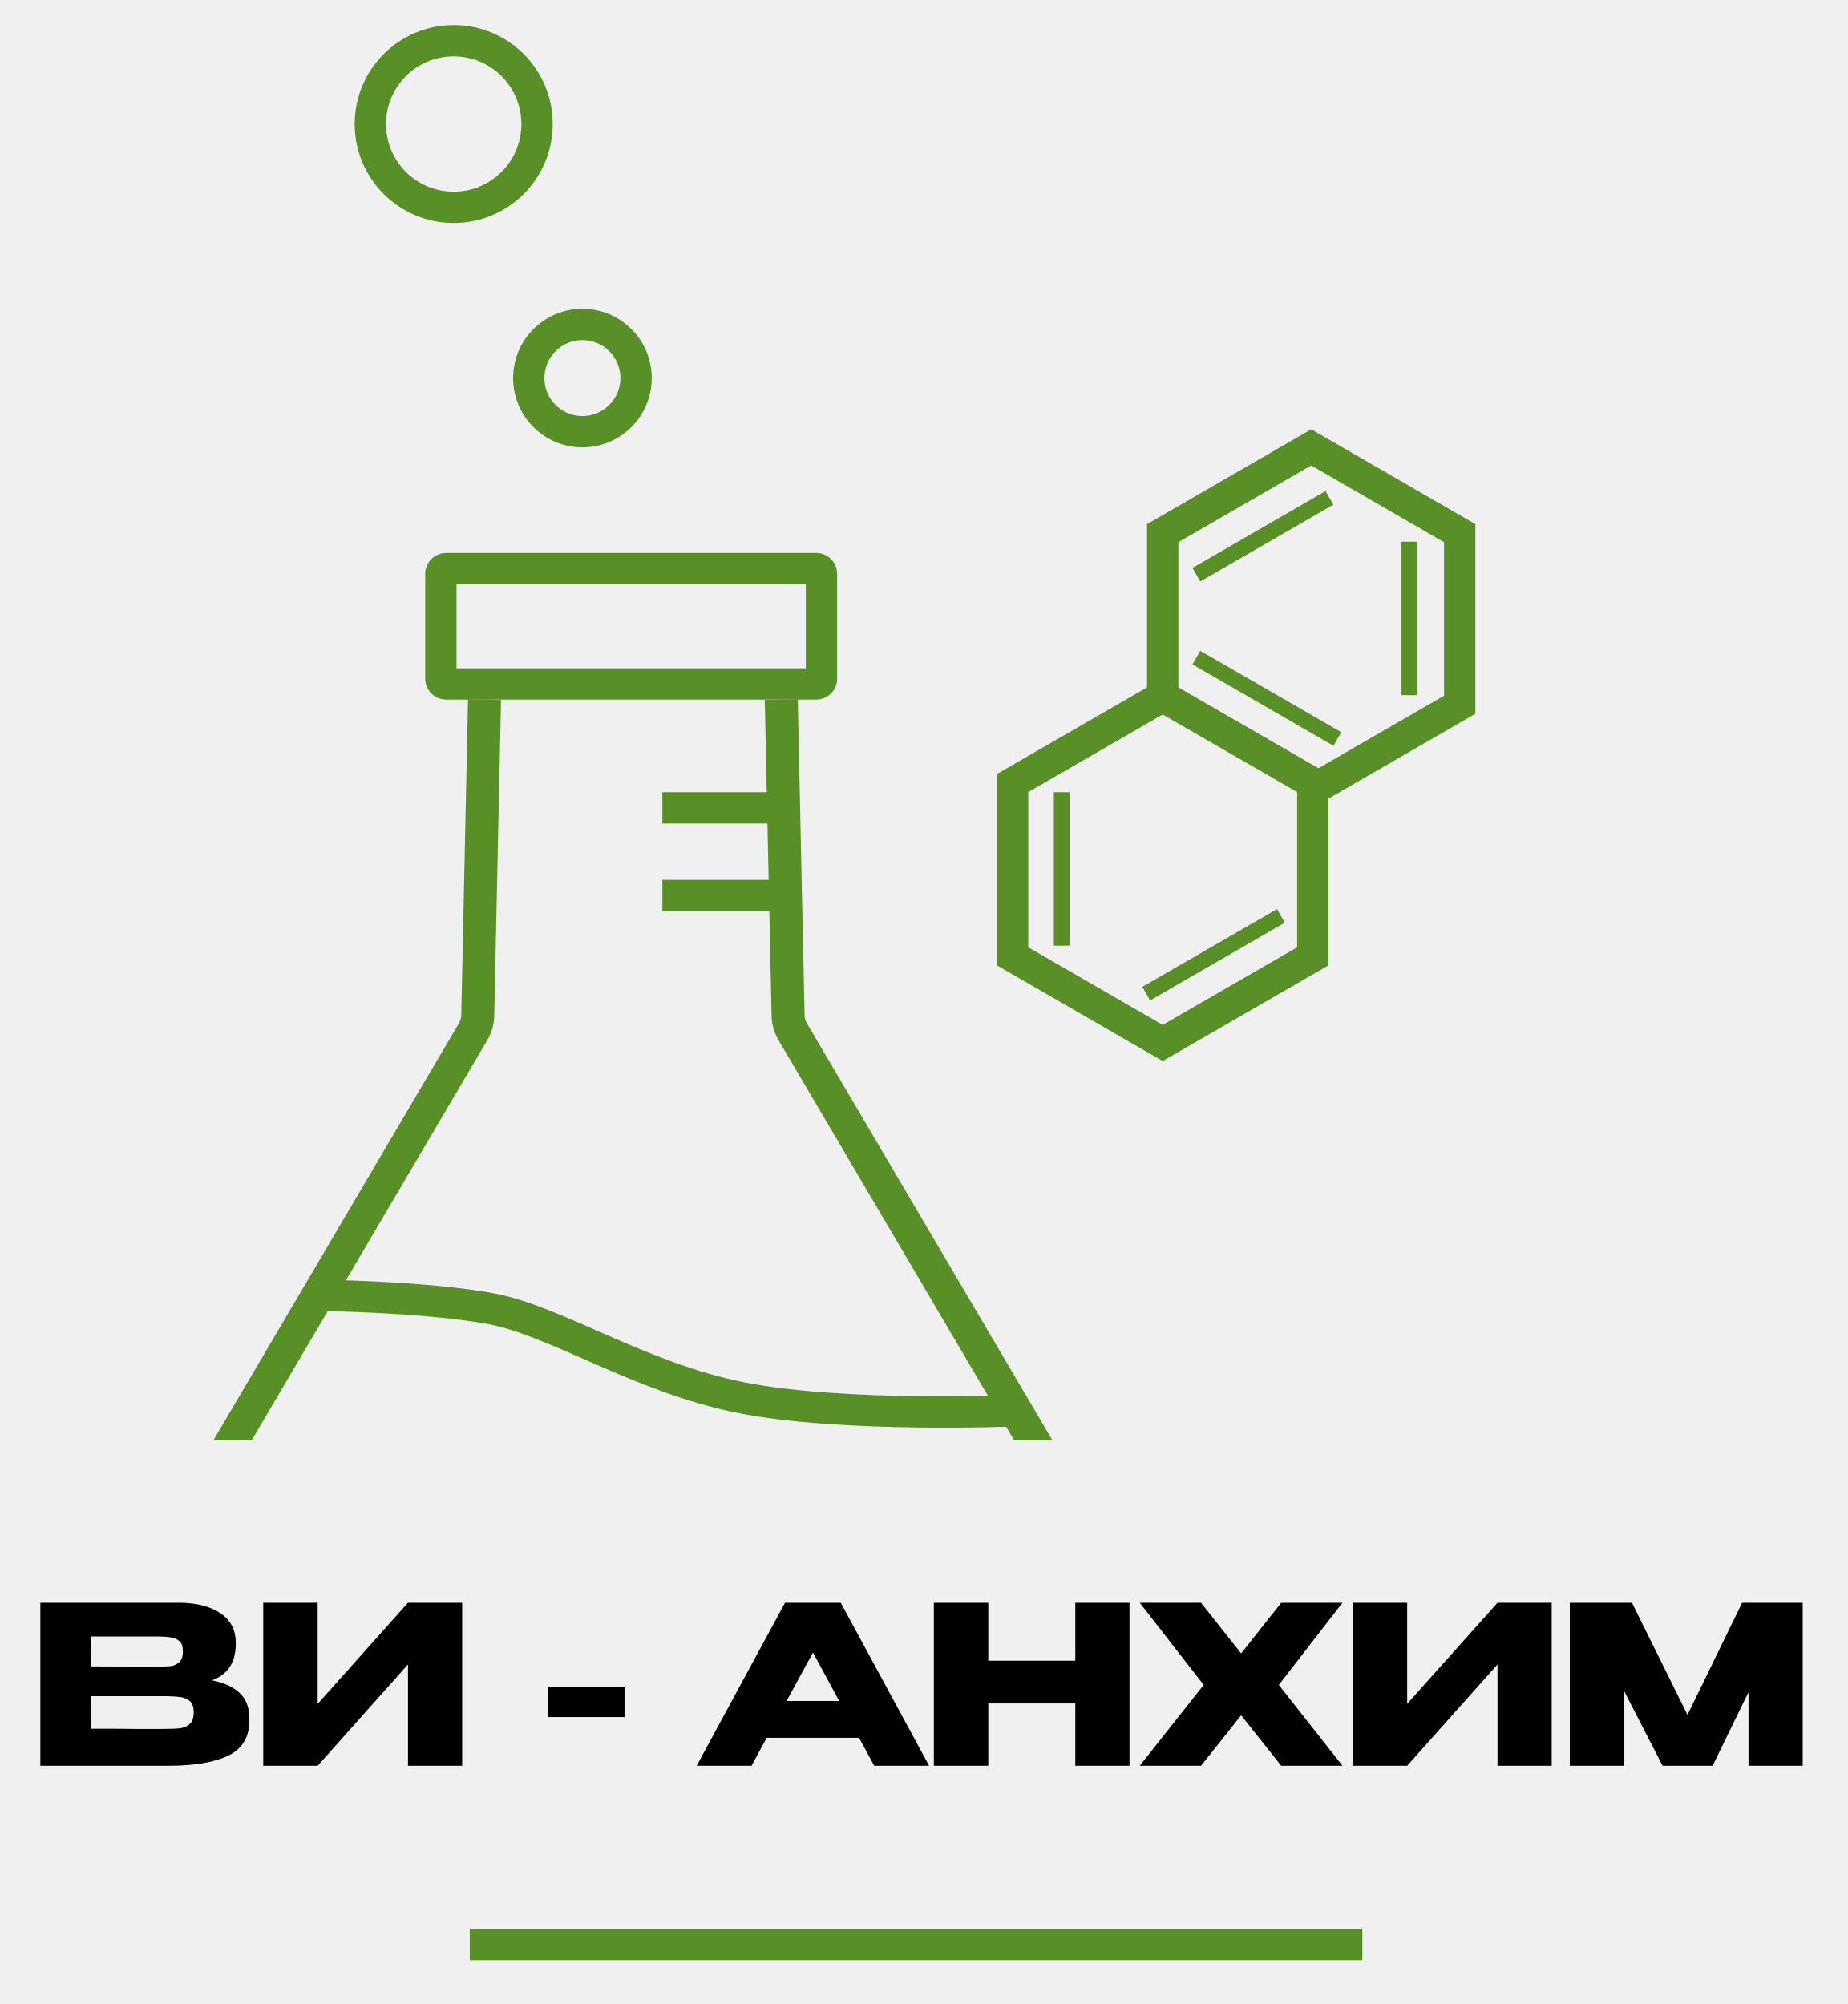
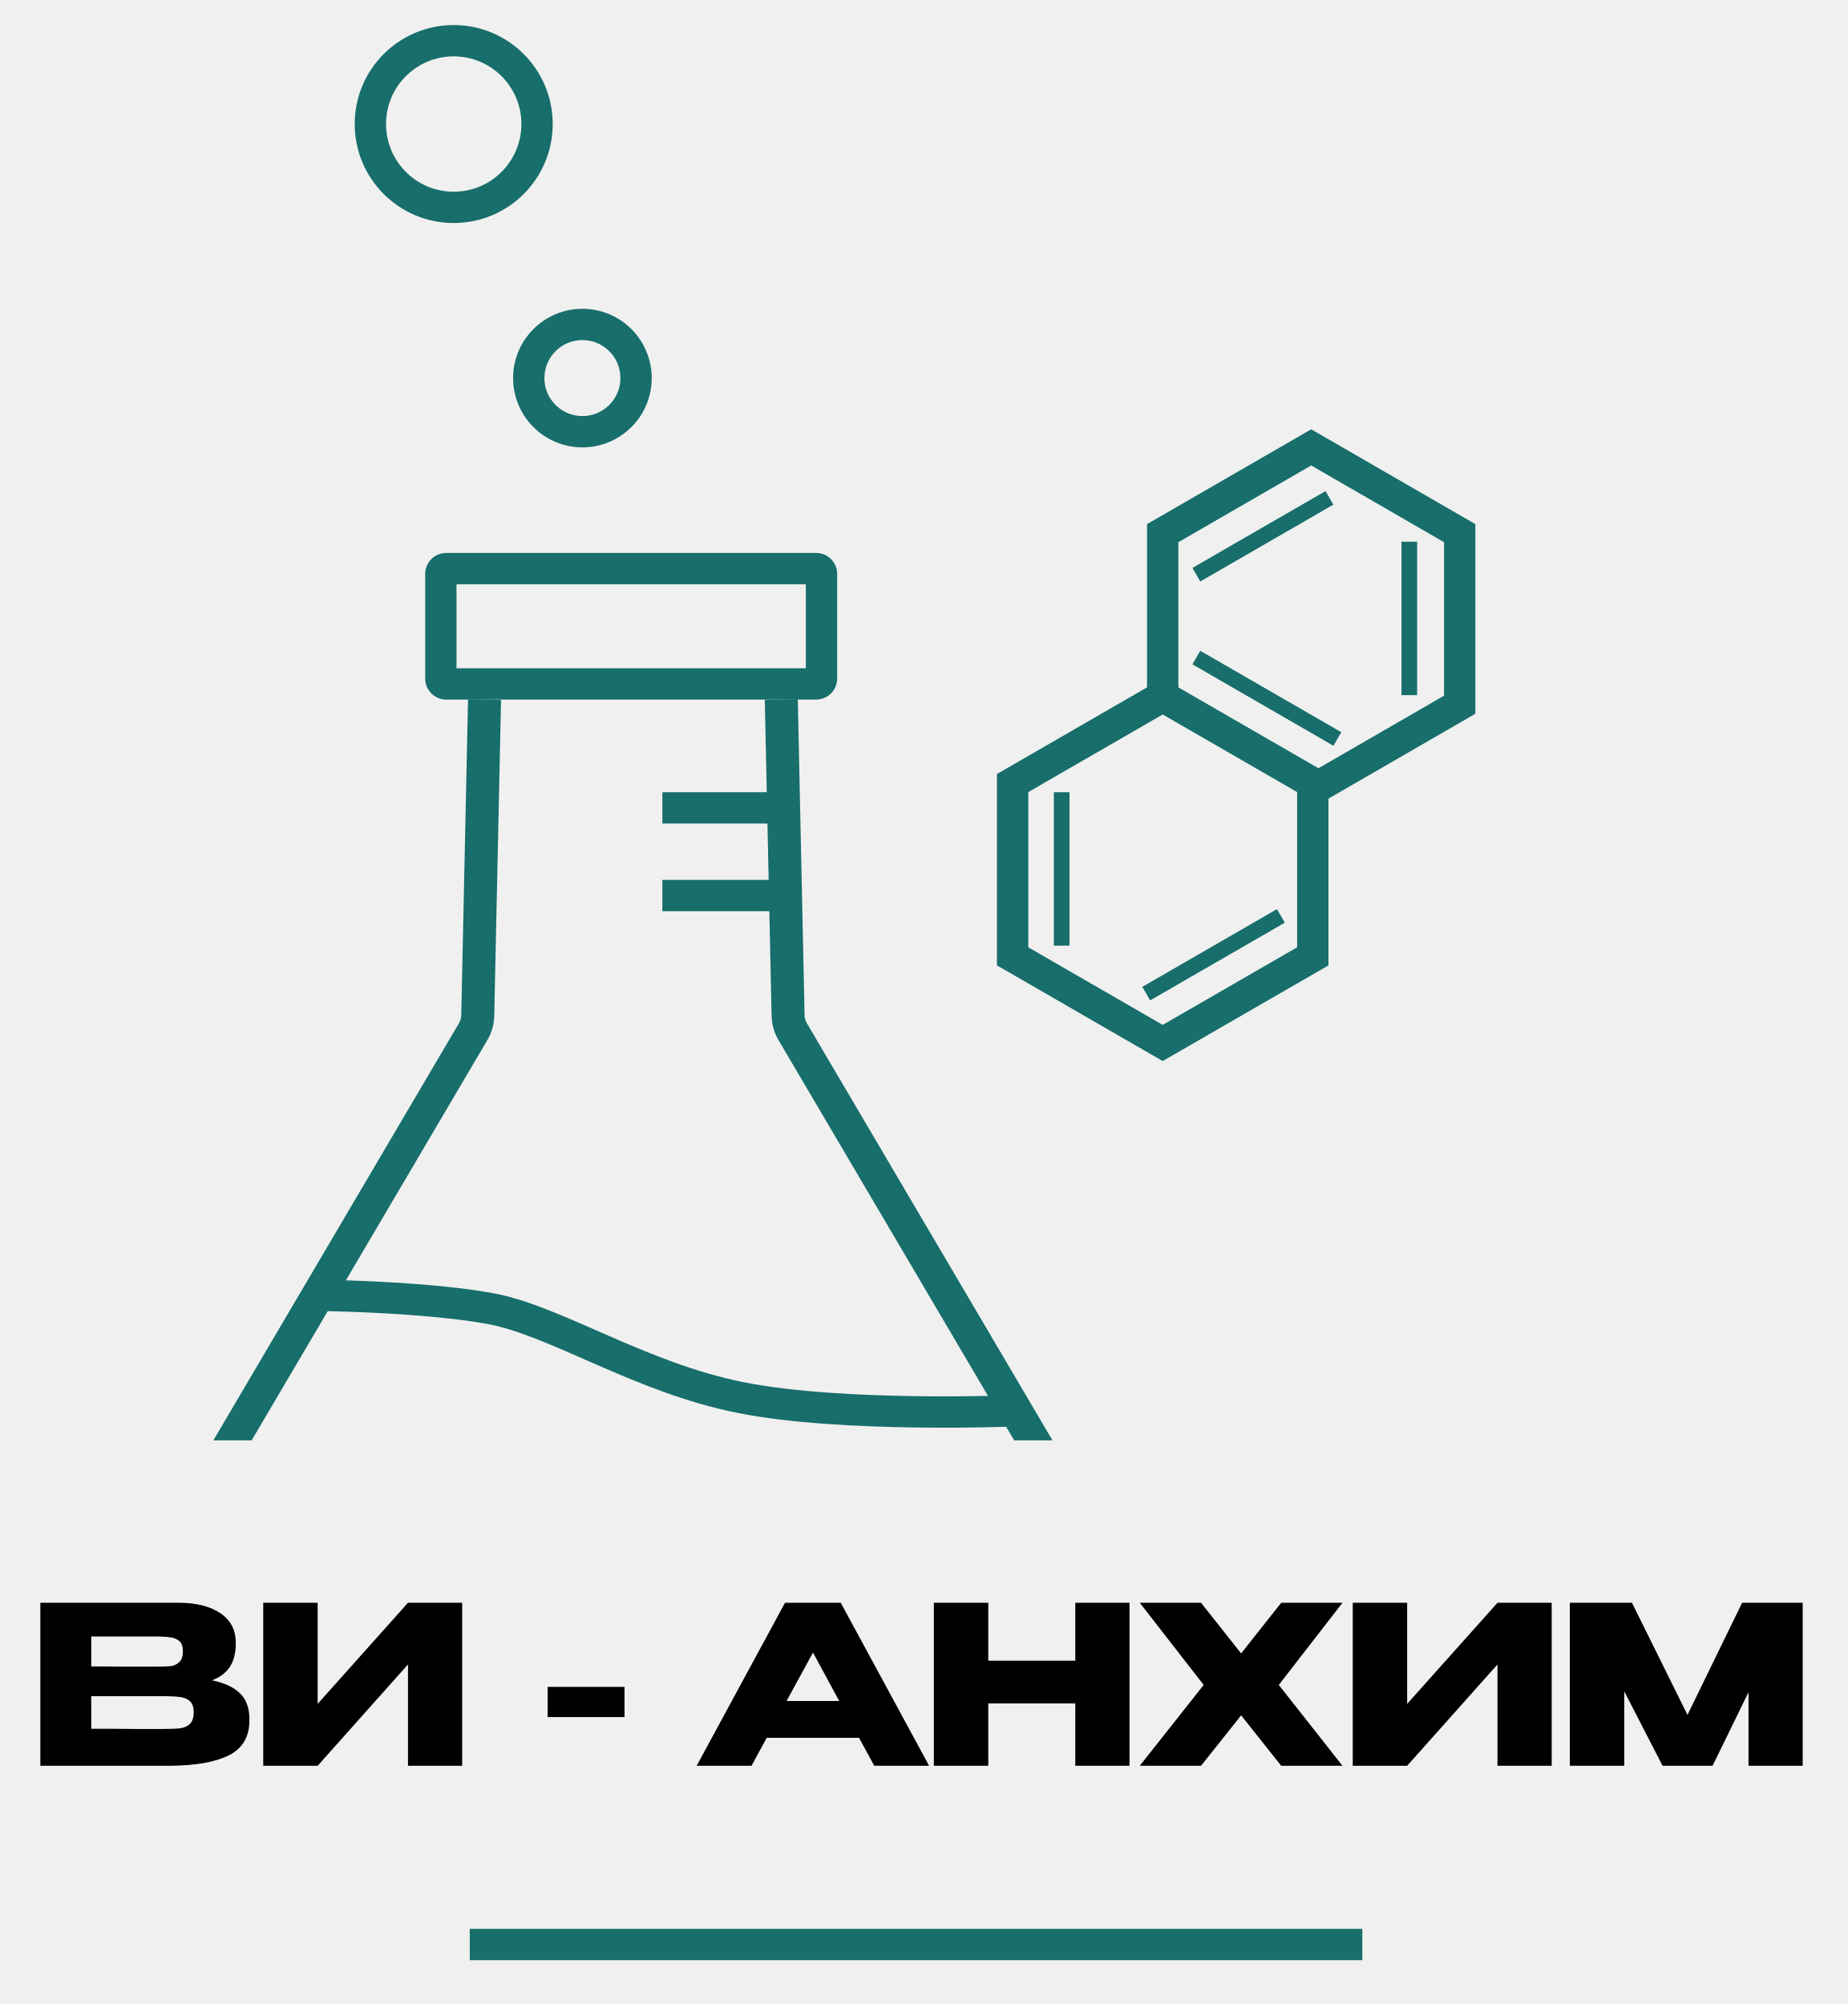
<svg xmlns="http://www.w3.org/2000/svg" version="1.1" width="590" height="640" viewBox="0 0 590 640">
  <defs>
    <clipPath id="clip_1">
      <path transform="matrix(1,0,0,-1,-245,855)" d="M245 215H835V855H245Z" clip-rule="evenodd" />
    </clipPath>
    <clipPath id="clip_2">
      <path transform="matrix(1,0,0,-1,-245,855)" d="M0 1080H1080V0H0Z" />
    </clipPath>
    <mask id="mask_3">
      <g>
        <clipPath id="clip_4">
          <path transform="matrix(1,0,0,-1,-245,855)" d="M370.768 621.587H522.306V688.406H370.768Z" />
        </clipPath>
        <g clip-path="url(#clip_4)">
          <path transform="matrix(1,0,0,-1,-245,855)" d="M370.768 688.406H522.306V621.587H370.768Z" />
          <g>
            <clipPath id="clip_5">
              <path transform="matrix(1,0,0,-1,-245,855)" d="M370.768 621.587H522.306V688.406H370.768Z" />
            </clipPath>
            <g clip-path="url(#clip_5)">
              <path transform="matrix(1,0,0,-1,142.4565,176.5938)" d="M0 0H118.161C121.855 0 124.85-2.995 124.85-6.688V-40.13C124.85-43.824 121.855-46.819 118.161-46.819H0C-3.694-46.819-6.688-43.824-6.688-40.13V-6.688C-6.688-2.995-3.694 0 0 0" fill="#ffffff" />
            </g>
          </g>
        </g>
      </g>
"/&gt;
</mask>
    <clipPath id="clip_6">
      <path transform="matrix(1,0,0,-1,-245,855)" d="M370.768 621.587H522.306V688.406H370.768Z" />
    </clipPath>
  </defs>
  <g>
    <g clip-path="url(#clip_1)">
      <g>
        <g clip-path="url(#clip_2)">
          <g mask="url(#mask_3)">
            <g>
              <g clip-path="url(#clip_6)">
-                 <path transform="matrix(1,0,0,-1,142.4564,176.594)" stroke-width="20" stroke-linecap="butt" stroke-miterlimit="4" stroke-linejoin="miter" fill="none" stroke="#588f27" d="M0 0H118.161C121.855 0 124.85-2.995 124.85-6.688V-40.13C124.85-43.824 121.855-46.819 118.161-46.819H0C-3.694-46.819-6.688-43.824-6.688-40.13V-6.688C-6.688-2.995-3.694 0 0 0Z" />
+                 <path transform="matrix(1,0,0,-1,142.4564,176.594)" stroke-width="20" stroke-linecap="butt" stroke-miterlimit="4" stroke-linejoin="miter" fill="none" stroke="#176e6b" d="M0 0H118.161C121.855 0 124.85-2.995 124.85-6.688V-40.13C124.85-43.824 121.855-46.819 118.161-46.819H0C-3.694-46.819-6.688-43.824-6.688-40.13V-6.688C-6.688-2.995-3.694 0 0 0Z" />
              </g>
            </g>
          </g>
-           <path transform="matrix(1,0,0,-1,101.672,413.676)" stroke-width="10" stroke-linecap="butt" stroke-miterlimit="4" stroke-linejoin="miter" fill="none" stroke="#588f27" d="M0 0C0 0 33.68-.362 54.792-4.215 75.905-8.068 102.327-26.17 134.874-32.665 167.421-39.159 222.331-36.879 222.331-36.879" />
-           <path transform="matrix(1,0,0,-1,185.968,103.6172)" stroke-width="10" stroke-linecap="butt" stroke-miterlimit="4" stroke-linejoin="miter" fill="none" stroke="#588f27" d="M0 0C9.459 0 17.128-7.668 17.128-17.128 17.128-26.587 9.459-34.256 0-34.256-9.459-34.256-17.128-26.587-17.128-17.128-17.128-7.668-9.459 0 0 0Z" />
-           <path transform="matrix(1,0,0,-1,144.873,12.99988)" stroke-width="10" stroke-linecap="butt" stroke-miterlimit="4" stroke-linejoin="miter" fill="none" stroke="#588f27" d="M0 0C14.697 0 26.611-11.914 26.611-26.611 26.611-41.308 14.697-53.222 0-53.222-14.697-53.222-26.611-41.308-26.611-26.611-26.611-11.914-14.697 0 0 0Z" />
-           <path transform="matrix(1,0,0,-1,159.986,223.523)" d="M0 0-2.171-100.921C-2.229-103.625-2.979-106.269-4.351-108.6L-79.634-236.477H-91.861L-13.432-103.254C-12.975-102.478-12.724-101.596-12.705-100.695L-10.535 .226Z" fill="#588f27" />
-           <path transform="matrix(1,0,0,-1,256.908,324.218)" d="M0 0C.02-.901 .27-1.783 .728-2.559L79.156-135.782H66.93L-8.353-7.905C-9.725-5.574-10.476-2.93-10.534-.226L-12.705 100.695-2.17 100.921Z" fill="#588f27" />
-           <path transform="matrix(1,0,0,-1,250,258)" stroke-width="10" stroke-linecap="butt" stroke-miterlimit="4" stroke-linejoin="miter" fill="none" stroke="#588f27" d="M0 0H-38.5" />
-           <path transform="matrix(1,0,0,-1,250,286)" stroke-width="10" stroke-linecap="butt" stroke-miterlimit="4" stroke-linejoin="miter" fill="none" stroke="#588f27" d="M0 0H-38.5" />
-           <path transform="matrix(1,0,0,-1,419.187,250.076)" stroke-width="10" stroke-linecap="butt" stroke-miterlimit="4" stroke-linejoin="miter" fill="none" stroke="#588f27" d="M0 0V-55.342L-47.928-83.012-95.855-55.342V0L-47.928 27.67 0 0Z" />
-           <path transform="matrix(1,0,0,-1,418.676,252.46)" stroke-width="10" stroke-linecap="butt" stroke-miterlimit="4" stroke-linejoin="miter" fill="none" stroke="#588f27" d="M0 0 47.417 27.396V82.189L0 109.585-47.416 82.189V27.396" />
-           <path transform="matrix(1,0,0,-1,382,183.539)" stroke-width="5" stroke-linecap="butt" stroke-miterlimit="4" stroke-linejoin="miter" fill="none" stroke="#588f27" d="M0 0 42.5 24.539" />
+           <path transform="matrix(1,0,0,-1,101.672,413.676)" stroke-width="10" stroke-linecap="butt" stroke-miterlimit="4" stroke-linejoin="miter" fill="none" stroke="#176e6b" d="M0 0C0 0 33.68-.362 54.792-4.215 75.905-8.068 102.327-26.17 134.874-32.665 167.421-39.159 222.331-36.879 222.331-36.879" />
+           <path transform="matrix(1,0,0,-1,185.968,103.6172)" stroke-width="10" stroke-linecap="butt" stroke-miterlimit="4" stroke-linejoin="miter" fill="none" stroke="#176e6b" d="M0 0C9.459 0 17.128-7.668 17.128-17.128 17.128-26.587 9.459-34.256 0-34.256-9.459-34.256-17.128-26.587-17.128-17.128-17.128-7.668-9.459 0 0 0Z" />
+           <path transform="matrix(1,0,0,-1,144.873,12.99988)" stroke-width="10" stroke-linecap="butt" stroke-miterlimit="4" stroke-linejoin="miter" fill="none" stroke="#176e6b" d="M0 0C14.697 0 26.611-11.914 26.611-26.611 26.611-41.308 14.697-53.222 0-53.222-14.697-53.222-26.611-41.308-26.611-26.611-26.611-11.914-14.697 0 0 0Z" />
+           <path transform="matrix(1,0,0,-1,159.986,223.523)" d="M0 0-2.171-100.921C-2.229-103.625-2.979-106.269-4.351-108.6L-79.634-236.477H-91.861L-13.432-103.254C-12.975-102.478-12.724-101.596-12.705-100.695L-10.535 .226Z" fill="#176e6b" />
+           <path transform="matrix(1,0,0,-1,256.908,324.218)" d="M0 0C.02-.901 .27-1.783 .728-2.559L79.156-135.782H66.93L-8.353-7.905C-9.725-5.574-10.476-2.93-10.534-.226L-12.705 100.695-2.17 100.921Z" fill="#176e6b" />
+           <path transform="matrix(1,0,0,-1,250,258)" stroke-width="10" stroke-linecap="butt" stroke-miterlimit="4" stroke-linejoin="miter" fill="none" stroke="#176e6b" d="M0 0H-38.5" />
+           <path transform="matrix(1,0,0,-1,250,286)" stroke-width="10" stroke-linecap="butt" stroke-miterlimit="4" stroke-linejoin="miter" fill="none" stroke="#176e6b" d="M0 0H-38.5" />
+           <path transform="matrix(1,0,0,-1,419.187,250.076)" stroke-width="10" stroke-linecap="butt" stroke-miterlimit="4" stroke-linejoin="miter" fill="none" stroke="#176e6b" d="M0 0V-55.342L-47.928-83.012-95.855-55.342V0L-47.928 27.67 0 0Z" />
+           <path transform="matrix(1,0,0,-1,418.676,252.46)" stroke-width="10" stroke-linecap="butt" stroke-miterlimit="4" stroke-linejoin="miter" fill="none" stroke="#176e6b" d="M0 0 47.417 27.396V82.189L0 109.585-47.416 82.189V27.396" />
+           <path transform="matrix(1,0,0,-1,382,183.539)" stroke-width="5" stroke-linecap="butt" stroke-miterlimit="4" stroke-linejoin="miter" fill="none" stroke="#176e6b" d="M0 0 42.5 24.539" />
          <path transform="matrix(1,0,0,-1,575.616,511.861)" d="M0 0V-52.057H-17.306V-28.561L-28.772-52.057H-44.741L-56.981-28.28V-52.057H-74.357V0H-54.519L-36.792-35.807-19.346 0ZM-126.298 0V-32.29L-97.456 0H-80.15V-52.057H-97.456V-19.697L-126.298-52.057H-143.673V0ZM-166.511 0H-146.954L-167.285-26.24-146.954-52.057H-166.511L-179.314-35.948-192.117-52.057H-211.674L-191.273-26.24-211.674 0H-192.117L-179.314-16.18ZM-260.053-18.502H-232.266V0H-214.961V-52.057H-232.266V-32.149H-260.053V-52.057H-277.429V0H-260.053ZM-316.021-15.899-324.463-31.375H-307.65ZM-278.948-52.057H-296.465L-301.318-43.123H-330.794L-335.648-52.057H-353.164L-324.955 0H-307.157ZM-400.755-26.873H-376.204V-36.51H-400.755ZM-474.185 0V-32.29L-445.343 0H-428.037V-52.057H-445.343V-19.697L-474.185-52.057H-491.561V0ZM-524.041-40.309C-521.415-40.309-519.445-40.239-518.132-40.098-516.819-39.91-515.764-39.441-514.966-38.691-514.169-37.894-513.77-36.651-513.77-34.963-513.77-33.321-514.169-32.149-514.966-31.445-515.764-30.695-516.819-30.249-518.132-30.109-519.445-29.921-521.415-29.827-524.041-29.827H-524.111-546.482V-40.239C-539.869-40.239-535.179-40.262-532.412-40.309H-526.644ZM-526.362-20.401C-524.018-20.401-522.306-20.354-521.227-20.26-520.102-20.119-519.164-19.697-518.413-18.994-517.616-18.29-517.217-17.118-517.217-15.477-517.217-13.976-517.593-12.897-518.343-12.241-519.093-11.584-520.055-11.185-521.227-11.045-522.4-10.857-524.111-10.763-526.362-10.763H-526.433-546.482V-20.331C-541.651-20.331-538.462-20.354-536.914-20.401H-533.538ZM-507.932-24.762C-503.992-25.56-501.014-26.943-498.998-28.913-496.981-30.836-495.973-33.603-495.973-37.214V-37.495C-495.973-42.795-498.177-46.546-502.585-48.751-506.947-50.908-513.231-52.01-521.438-52.057H-521.579-524.322-562.732V0H-518.202C-512.762-.047-508.424-1.173-505.188-3.377-501.952-5.581-500.334-8.7-500.334-12.733V-13.014C-500.334-16.063-500.967-18.548-502.233-20.471-503.5-22.394-505.399-23.824-507.932-24.762" />
-           <path transform="matrix(1,0,0,-1,150,621)" stroke-width="10" stroke-linecap="butt" stroke-miterlimit="4" stroke-linejoin="miter" fill="none" stroke="#588f27" d="M0 0H285" />
-           <path transform="matrix(1,0,0,-1,450,173)" stroke-width="5" stroke-linecap="butt" stroke-miterlimit="4" stroke-linejoin="miter" fill="none" stroke="#588f27" d="M0 0V-49" />
-           <path transform="matrix(1,0,0,-1,339,253)" stroke-width="5" stroke-linecap="butt" stroke-miterlimit="4" stroke-linejoin="miter" fill="none" stroke="#588f27" d="M0 0V-49" />
-           <path transform="matrix(1,0,0,-1,382,210)" stroke-width="5" stroke-linecap="butt" stroke-miterlimit="4" stroke-linejoin="miter" fill="none" stroke="#588f27" d="M0 0 45.033-26" />
-           <path transform="matrix(1,0,0,-1,409,292.5)" stroke-width="5" stroke-linecap="butt" stroke-miterlimit="4" stroke-linejoin="miter" fill="none" stroke="#588f27" d="M0 0-43-24.824" />
+           <path transform="matrix(1,0,0,-1,150,621)" stroke-width="10" stroke-linecap="butt" stroke-miterlimit="4" stroke-linejoin="miter" fill="none" stroke="#176e6b" d="M0 0H285" />
+           <path transform="matrix(1,0,0,-1,450,173)" stroke-width="5" stroke-linecap="butt" stroke-miterlimit="4" stroke-linejoin="miter" fill="none" stroke="#176e6b" d="M0 0V-49" />
+           <path transform="matrix(1,0,0,-1,339,253)" stroke-width="5" stroke-linecap="butt" stroke-miterlimit="4" stroke-linejoin="miter" fill="none" stroke="#176e6b" d="M0 0V-49" />
+           <path transform="matrix(1,0,0,-1,382,210)" stroke-width="5" stroke-linecap="butt" stroke-miterlimit="4" stroke-linejoin="miter" fill="none" stroke="#176e6b" d="M0 0 45.033-26" />
+           <path transform="matrix(1,0,0,-1,409,292.5)" stroke-width="5" stroke-linecap="butt" stroke-miterlimit="4" stroke-linejoin="miter" fill="none" stroke="#176e6b" d="M0 0-43-24.824" />
        </g>
      </g>
    </g>
  </g>
</svg>
